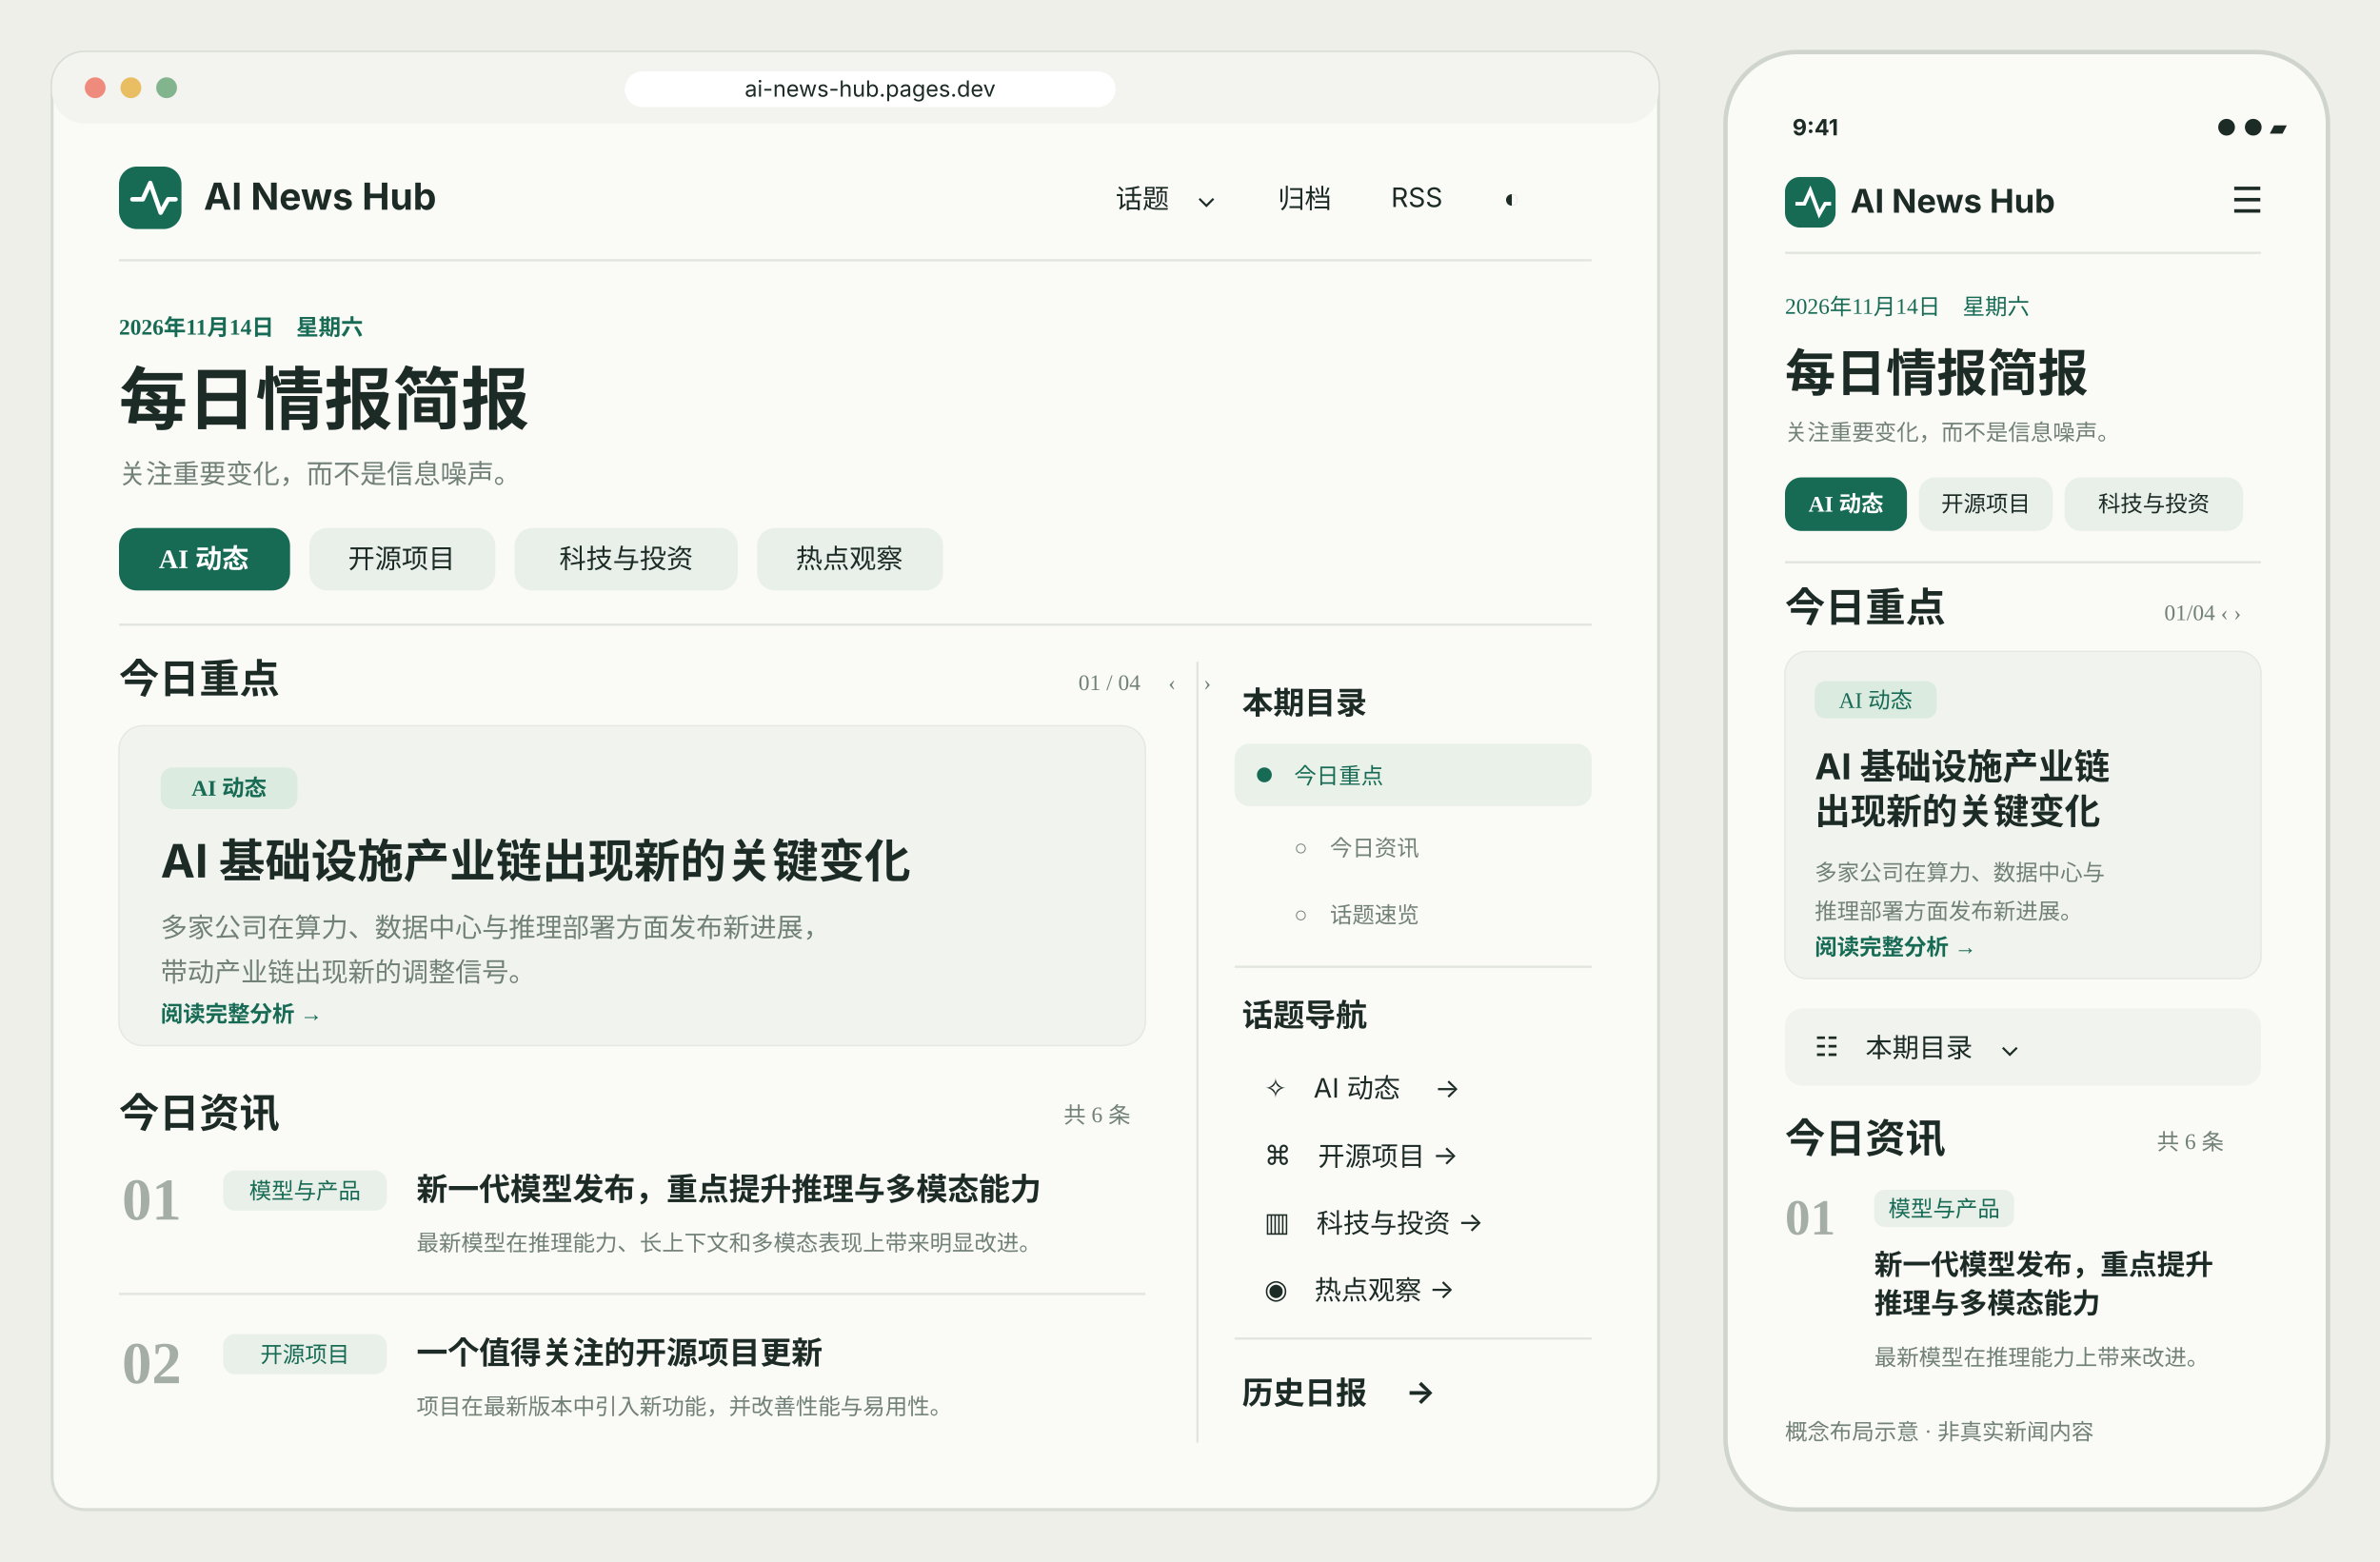
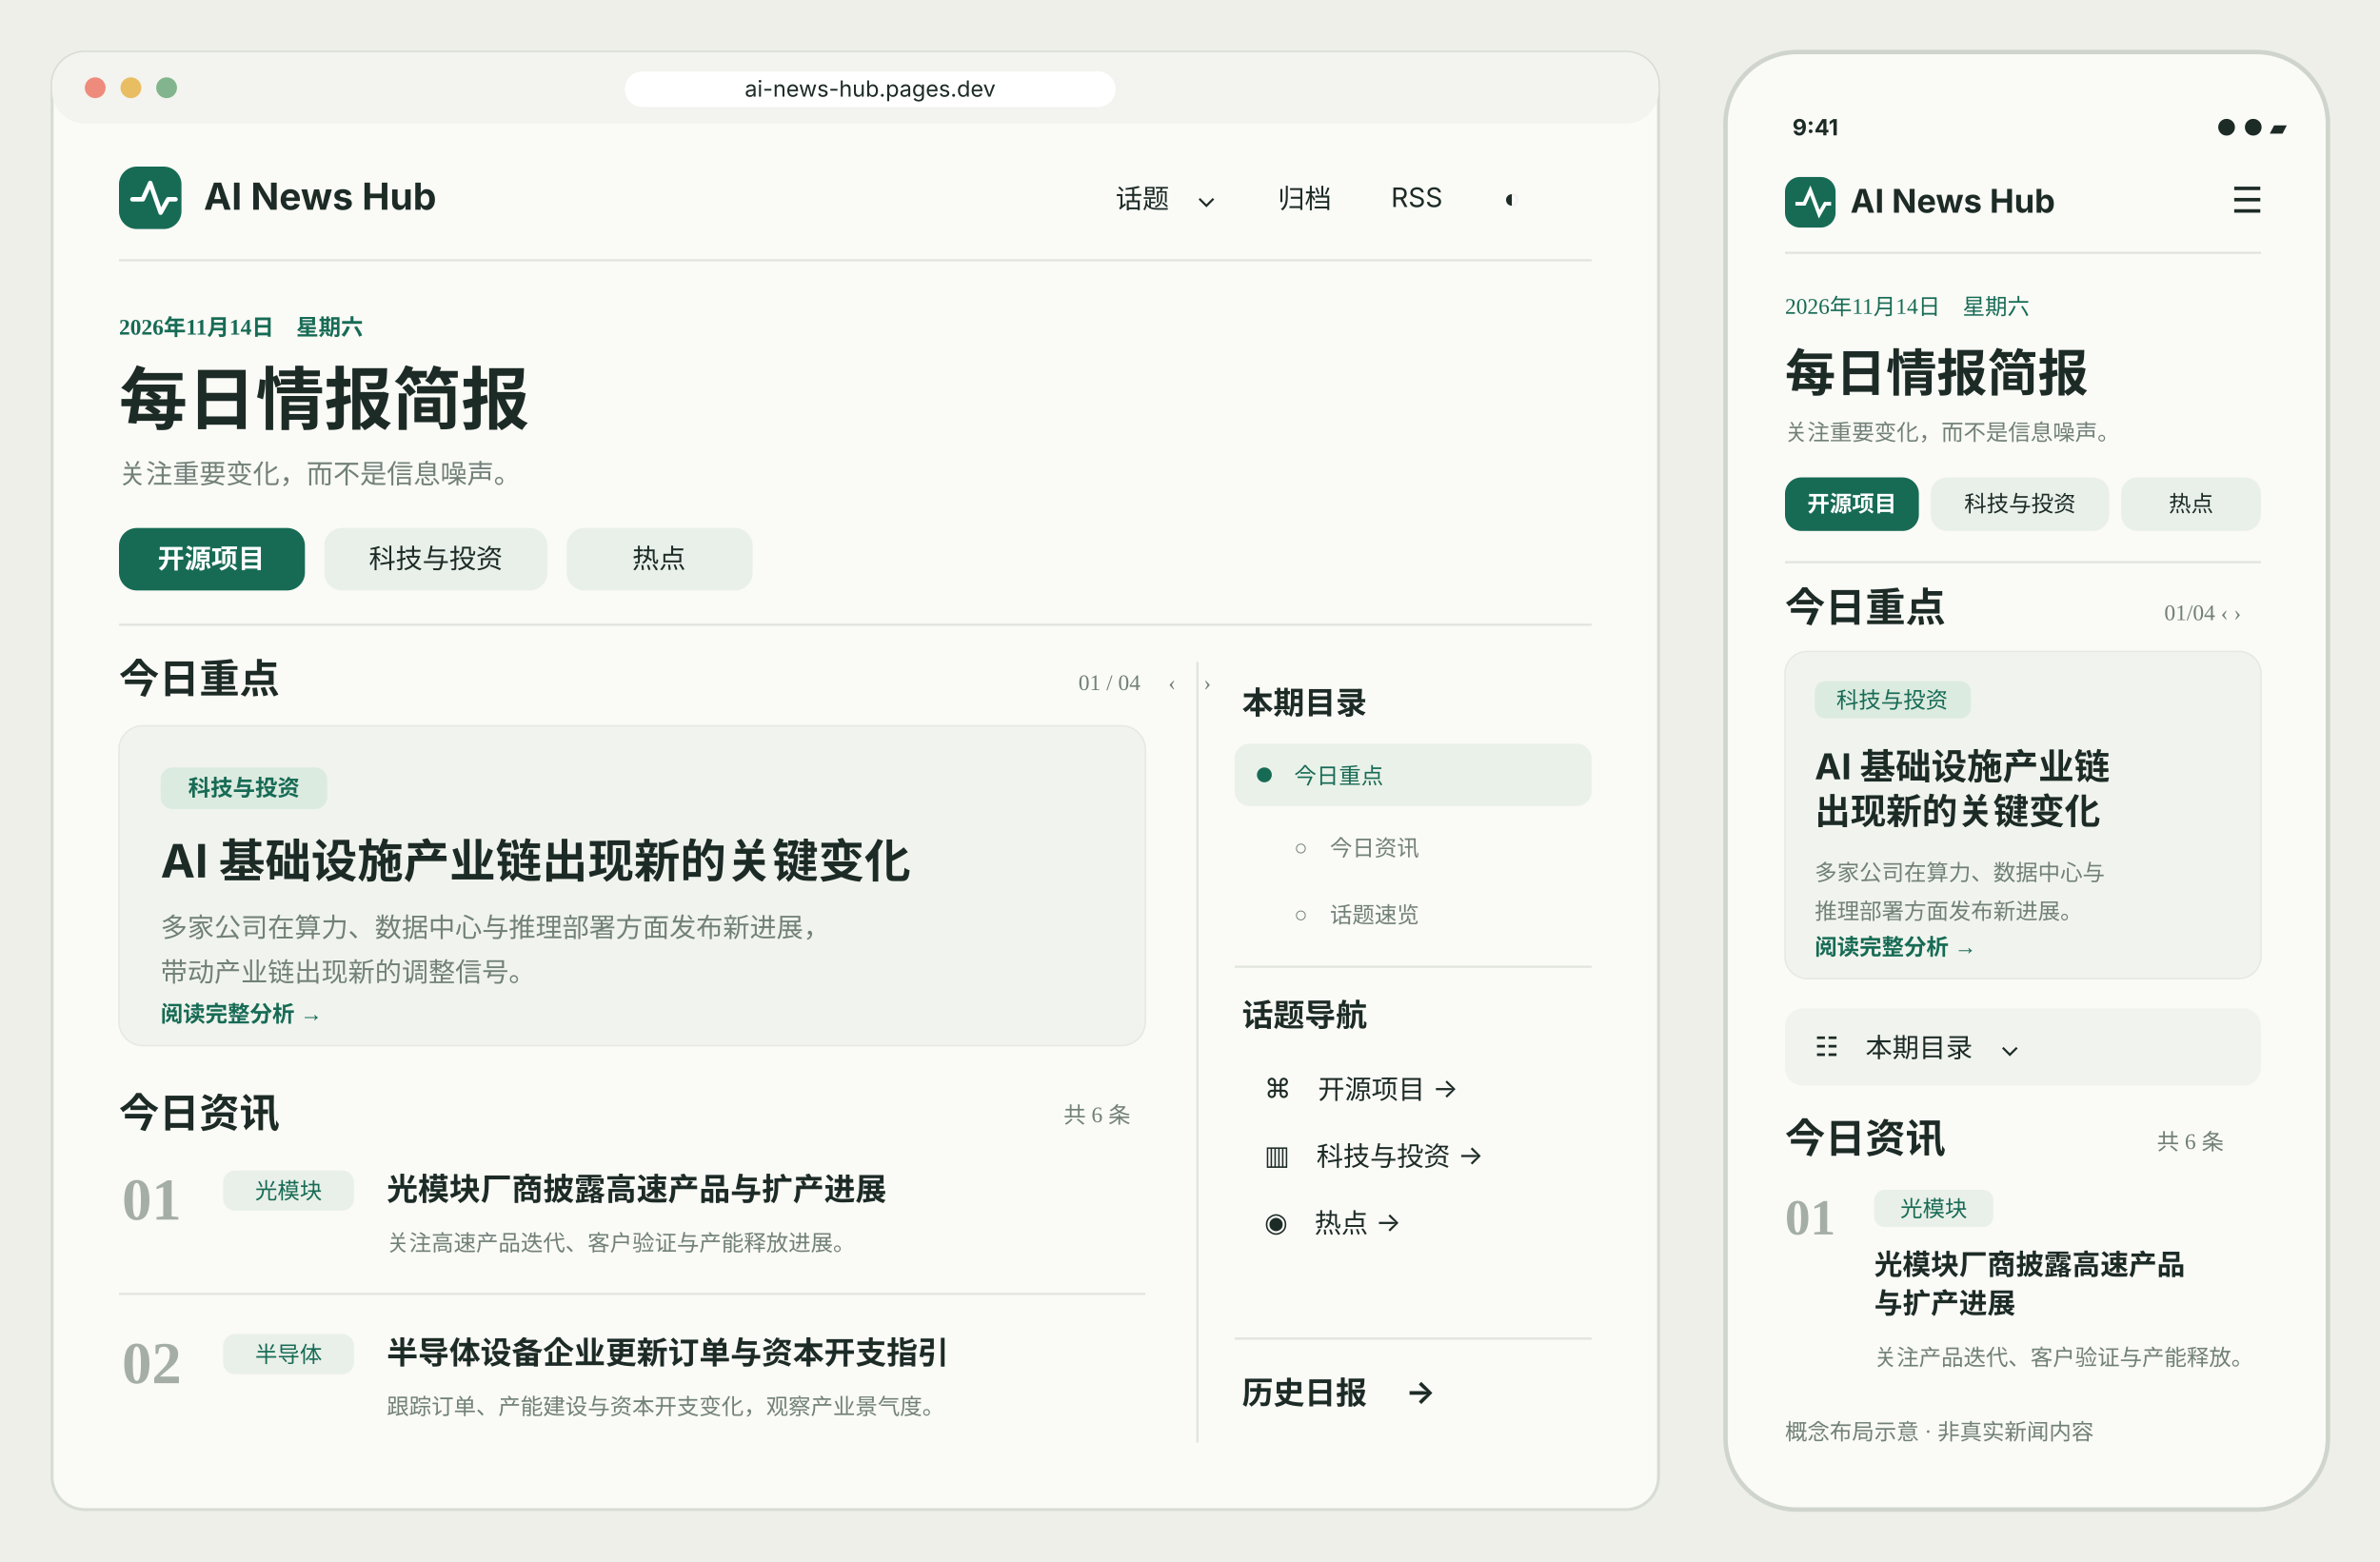
<svg xmlns="http://www.w3.org/2000/svg" width="1600" height="1050" viewBox="0 0 1600 1050">
  <defs>
    <style>
.txt{font-family:Inter,'Noto Sans SC',Arial,sans-serif;fill:#1d2b27}.muted{fill:#718078}.green{fill:#176b55}.small{font-size:15px}.body{font-size:18px}.h1{font-size:46px;font-weight:750}.h2{font-size:27px;font-weight:700}.h3{font-size:21px;font-weight:700}.card{fill:#fff;stroke:#e7e9e3;stroke-width:1.5}.pill{fill:#e9f0e9}.line{stroke:#e1e5de;stroke-width:1.5}
</style>
  </defs>
  <rect width="1600" height="1050" fill="#eeeFE9" />
  <rect x="35" y="35" width="1080" height="980" rx="22" fill="#fafaf6" stroke="#d7dcd4" stroke-width="2" />
  <rect x="35" y="35" width="1080" height="48" rx="22" fill="#f3f3ef" />
  <circle cx="64" cy="59" r="7" fill="#ef8b7c" />
  <circle cx="88" cy="59" r="7" fill="#e9bd62" />
  <circle cx="112" cy="59" r="7" fill="#82b58d" />
  <rect x="420" y="48" width="330" height="24" rx="12" fill="#fff" />
  <text x="585" y="65" text-anchor="middle" class="txt small">ai-news-hub.pages.dev</text>
  <rect x="80" y="112" width="42" height="42" rx="12" fill="#176b55" />
  <path d="M89 134h7l5-11 7 20 5-9h5" fill="none" stroke="#fff" stroke-width="3" stroke-linecap="round" stroke-linejoin="round" />
  <text x="137" y="141" class="txt" font-size="25" font-weight="750">AI News Hub</text>
  <text x="750" y="140" class="txt body">话题　⌄　　 归档　　 RSS　　 ◐</text>
  <path d="M80 175H1070" class="line" />
  <text x="80" y="225" class="green small" font-weight="700">2026年11月14日　星期六</text>
  <text x="80" y="285" class="txt h1">每日情报简报</text>
  <text x="80" y="325" class="muted body">关注重要变化，而不是信息噪声。</text>
-   <rect x="80" y="355" width="115" height="42" rx="12" fill="#176b55" />
-   <text x="137" y="382" text-anchor="middle" fill="#fff" class="body" font-weight="700">AI 动态</text>
-   <rect x="208" y="355" width="125" height="42" rx="12" class="pill" />
-   <text x="270" y="382" text-anchor="middle" class="txt body">开源项目</text>
-   <rect x="346" y="355" width="150" height="42" rx="12" class="pill" />
-   <text x="421" y="382" text-anchor="middle" class="txt body">科技与投资</text>
-   <rect x="509" y="355" width="125" height="42" rx="12" class="pill" />
-   <text x="571" y="382" text-anchor="middle" class="txt body">热点观察</text>
+   <rect x="80" y="355" width="125" height="42" rx="12" fill="#176b55" />
+   <text x="142" y="382" text-anchor="middle" fill="#fff" class="body" font-weight="700">开源项目</text>
+   <rect x="218" y="355" width="150" height="42" rx="12" class="pill" />
+   <text x="293" y="382" text-anchor="middle" class="txt body">科技与投资</text>
+   <rect x="381" y="355" width="125" height="42" rx="12" class="pill" />
+   <text x="443" y="382" text-anchor="middle" class="txt body">热点</text>
  <path d="M80 420H1070" class="line" />
  <text x="80" y="466" class="txt h2">今日重点</text>
  <text x="725" y="464" class="muted small">01 / 04　 ‹　 ›</text>
  <rect x="80" y="488" width="690" height="215" rx="16" fill="#f1f4ee" stroke="#e5e9e1" />
-   <rect x="108" y="516" width="92" height="28" rx="8" fill="#dcebe0" />
-   <text x="154" y="535" text-anchor="middle" class="green small" font-weight="700">AI 动态</text>
+   <rect x="108" y="516" width="112" height="28" rx="8" fill="#dcebe0" />
+   <text x="164" y="535" text-anchor="middle" class="green small" font-weight="700">科技与投资</text>
  <text x="108" y="590" class="txt" font-size="31" font-weight="750">AI 基础设施产业链出现新的关键变化</text>
  <text x="108" y="630" class="muted body">多家公司在算力、数据中心与推理部署方面发布新进展，</text>
  <text x="108" y="660" class="muted body">带动产业链出现新的调整信号。</text>
  <text x="108" y="687" class="green small" font-weight="700">阅读完整分析 →</text>
  <text x="80" y="758" class="txt h2">今日资讯</text>
  <text x="715" y="755" class="muted small">共 6 条</text>
  <text x="82" y="820" fill="#a5aea6" font-size="40" font-weight="700">01</text>
-   <rect x="150" y="787" width="110" height="27" rx="8" class="pill" />
-   <text x="205" y="806" text-anchor="middle" class="green small">模型与产品</text>
-   <text x="280" y="807" class="txt h3">新一代模型发布，重点提升推理与多模态能力</text>
-   <text x="280" y="841" class="muted small">最新模型在推理能力、长上下文和多模态表现上带来明显改进。</text>
+   <rect x="150" y="787" width="88" height="27" rx="8" class="pill" />
+   <text x="194" y="806" text-anchor="middle" class="green small">光模块</text>
+   <text x="260" y="807" class="txt h3">光模块厂商披露高速产品与扩产进展</text>
+   <text x="260" y="841" class="muted small">关注高速产品迭代、客户验证与产能释放进展。</text>
  <path d="M80 870H770" class="line" />
  <text x="82" y="930" fill="#a5aea6" font-size="40" font-weight="700">02</text>
-   <rect x="150" y="897" width="110" height="27" rx="8" class="pill" />
-   <text x="205" y="916" text-anchor="middle" class="green small">开源项目</text>
-   <text x="280" y="917" class="txt h3">一个值得关注的开源项目更新</text>
-   <text x="280" y="951" class="muted small">项目在最新版本中引入新功能，并改善性能与易用性。</text>
+   <rect x="150" y="897" width="88" height="27" rx="8" class="pill" />
+   <text x="194" y="916" text-anchor="middle" class="green small">半导体</text>
+   <text x="260" y="917" class="txt h3">半导体设备企业更新订单与资本开支指引</text>
+   <text x="260" y="951" class="muted small">跟踪订单、产能建设与资本开支变化，观察产业景气度。</text>
  <path d="M805 445V970" class="line" />
  <text x="835" y="480" class="txt h3">本期目录</text>
  <rect x="830" y="500" width="240" height="42" rx="10" fill="#eaf1e9" />
  <circle cx="850" cy="521" r="5" fill="#176b55" />
  <text x="870" y="527" class="green small">今日重点</text>
  <text x="870" y="575" class="muted small">○　今日资讯</text>
  <text x="870" y="620" class="muted small">○　话题速览</text>
  <path d="M830 650H1070" class="line" />
  <text x="835" y="690" class="txt h3">话题导航</text>
-   <text x="850" y="738" class="txt body">✧　AI 动态　 →</text>
-   <text x="850" y="783" class="txt body">⌘　开源项目 →</text>
-   <text x="850" y="828" class="txt body">▥　科技与投资 →</text>
-   <text x="850" y="873" class="txt body">◉　热点观察 →</text>
+   <text x="850" y="738" class="txt body">⌘　开源项目 →</text>
+   <text x="850" y="783" class="txt body">▥　科技与投资 →</text>
+   <text x="850" y="828" class="txt body">◉　热点 →</text>
  <path d="M830 900H1070" class="line" />
  <text x="835" y="944" class="txt h3">历史日报　 →</text>
  <rect x="1160" y="35" width="405" height="980" rx="48" fill="#fafaf6" stroke="#cfd5cc" stroke-width="3" />
  <rect x="1178" y="53" width="369" height="944" rx="35" fill="#fafaf6" />
  <text x="1205" y="91" class="txt small" font-weight="700">9:41</text>
  <text x="1490" y="91" class="txt small">● ● ▰</text>
  <rect x="1200" y="119" width="34" height="34" rx="10" fill="#176b55" />
  <path d="M1207 137h6l4-9 6 16 4-7h4" fill="none" stroke="#fff" stroke-width="2.5" />
  <text x="1244" y="143" class="txt" font-size="22" font-weight="750">AI News Hub</text>
  <text x="1500" y="143" class="txt" font-size="24">☰</text>
  <path d="M1200 170H1520" class="line" />
  <text x="1200" y="211" class="green small">2026年11月14日　星期六</text>
  <text x="1200" y="263" class="txt" font-size="34" font-weight="750">每日情报简报</text>
  <text x="1200" y="296" class="muted small">关注重要变化，而不是信息噪声。</text>
-   <rect x="1200" y="321" width="82" height="36" rx="11" fill="#176b55" />
-   <text x="1241" y="344" text-anchor="middle" fill="#fff" class="small" font-weight="700">AI 动态</text>
-   <rect x="1290" y="321" width="90" height="36" rx="11" class="pill" />
-   <text x="1335" y="344" text-anchor="middle" class="txt small">开源项目</text>
-   <rect x="1388" y="321" width="120" height="36" rx="11" class="pill" />
-   <text x="1448" y="344" text-anchor="middle" class="txt small">科技与投资</text>
+   <rect x="1200" y="321" width="90" height="36" rx="11" fill="#176b55" />
+   <text x="1245" y="344" text-anchor="middle" fill="#fff" class="small" font-weight="700">开源项目</text>
+   <rect x="1298" y="321" width="120" height="36" rx="11" class="pill" />
+   <text x="1358" y="344" text-anchor="middle" class="txt small">科技与投资</text>
+   <rect x="1426" y="321" width="94" height="36" rx="11" class="pill" />
+   <text x="1473" y="344" text-anchor="middle" class="txt small">热点</text>
  <path d="M1200 378H1520" class="line" />
  <text x="1200" y="418" class="txt h2">今日重点</text>
  <text x="1455" y="417" class="muted small">01/04 ‹ ›</text>
  <rect x="1200" y="438" width="320" height="220" rx="15" fill="#f1f4ee" stroke="#e5e9e1" />
-   <rect x="1220" y="458" width="82" height="25" rx="7" fill="#dcebe0" />
-   <text x="1261" y="476" text-anchor="middle" class="green small">AI 动态</text>
+   <rect x="1220" y="458" width="105" height="25" rx="7" fill="#dcebe0" />
+   <text x="1272" y="476" text-anchor="middle" class="green small">科技与投资</text>
  <text x="1220" y="524" class="txt" font-size="24" font-weight="750">AI 基础设施产业链</text>
  <text x="1220" y="554" class="txt" font-size="24" font-weight="750">出现新的关键变化</text>
  <text x="1220" y="592" class="muted small">多家公司在算力、数据中心与</text>
  <text x="1220" y="618" class="muted small">推理部署方面发布新进展。</text>
  <text x="1220" y="642" class="green small" font-weight="700">阅读完整分析 →</text>
  <rect x="1200" y="678" width="320" height="52" rx="12" fill="#f1f4ee" />
  <text x="1220" y="710" class="txt body">☷　本期目录　⌄</text>
  <text x="1200" y="775" class="txt h2">今日资讯</text>
  <text x="1450" y="773" class="muted small">共 6 条</text>
  <text x="1200" y="830" fill="#a5aea6" font-size="34" font-weight="700">01</text>
-   <rect x="1260" y="800" width="94" height="25" rx="7" class="pill" />
-   <text x="1307" y="818" text-anchor="middle" class="green small">模型与产品</text>
-   <text x="1260" y="857" class="txt" font-size="19" font-weight="700">新一代模型发布，重点提升</text>
-   <text x="1260" y="883" class="txt" font-size="19" font-weight="700">推理与多模态能力</text>
-   <text x="1260" y="918" class="muted small">最新模型在推理能力上带来改进。</text>
+   <rect x="1260" y="800" width="80" height="25" rx="7" class="pill" />
+   <text x="1300" y="818" text-anchor="middle" class="green small">光模块</text>
+   <text x="1260" y="857" class="txt" font-size="19" font-weight="700">光模块厂商披露高速产品</text>
+   <text x="1260" y="883" class="txt" font-size="19" font-weight="700">与扩产进展</text>
+   <text x="1260" y="918" class="muted small">关注产品迭代、客户验证与产能释放。</text>
  <text x="1200" y="968" class="muted small">概念布局示意 · 非真实新闻内容</text>
</svg>
